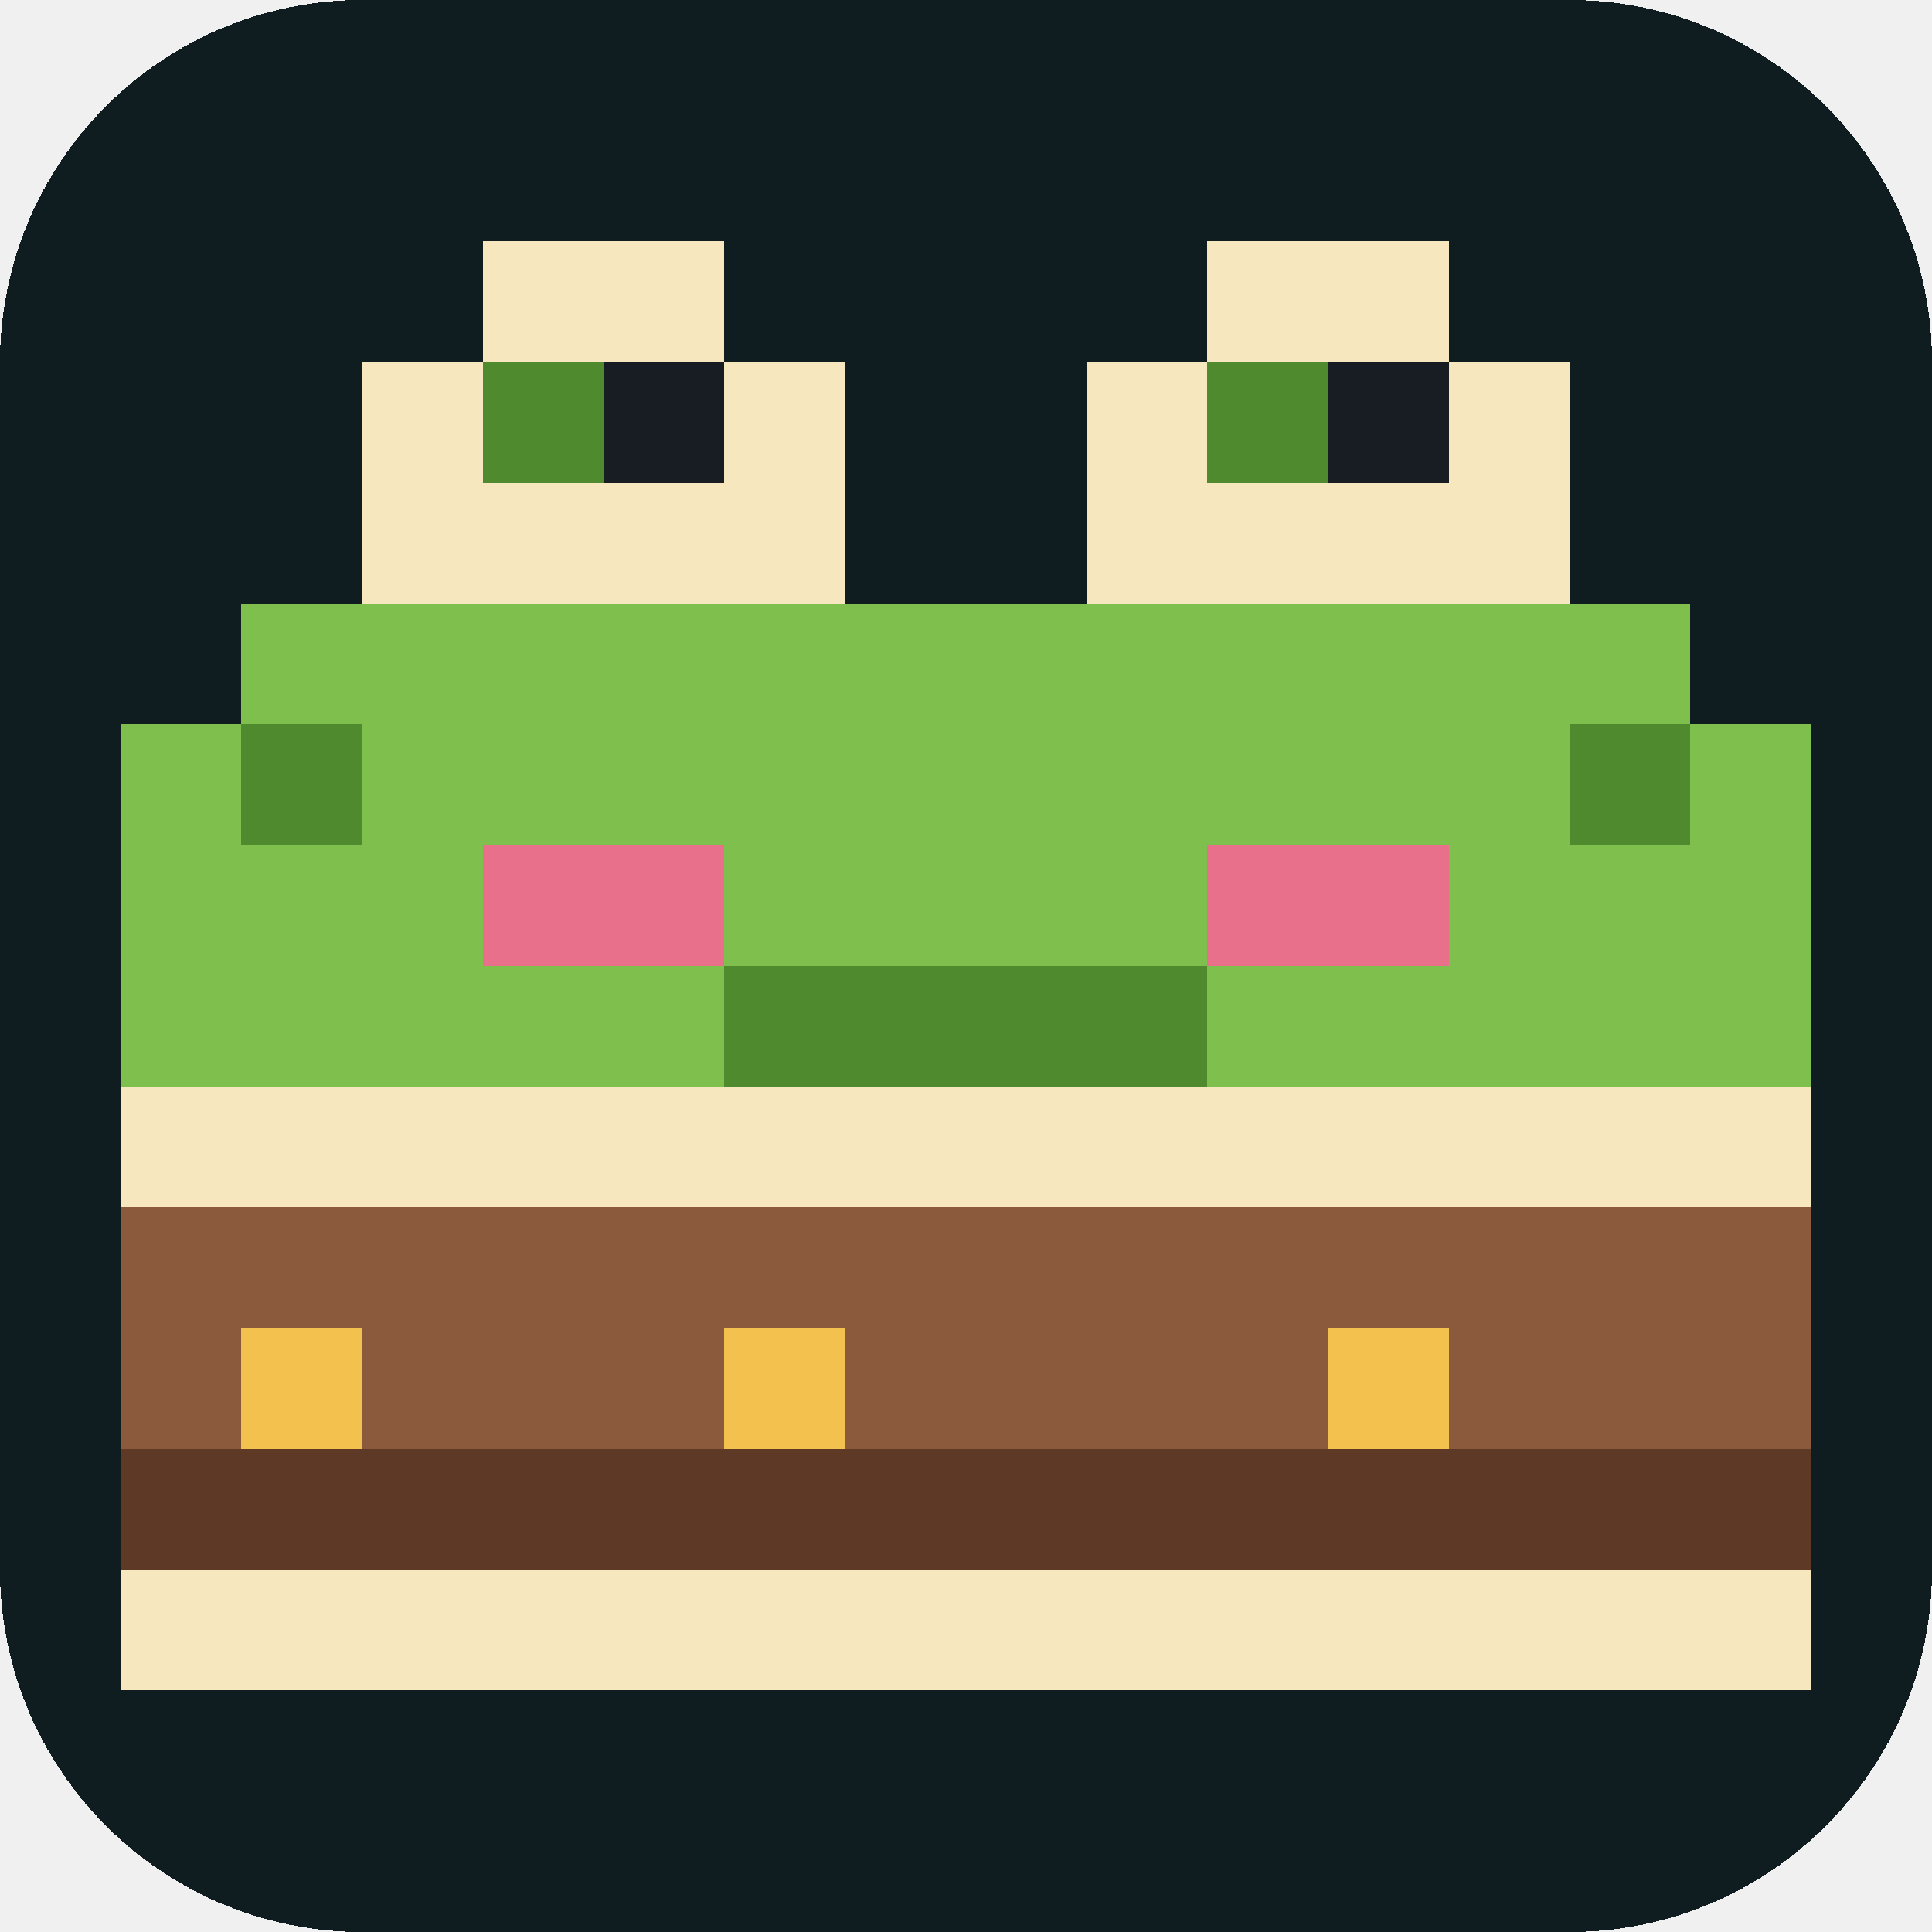
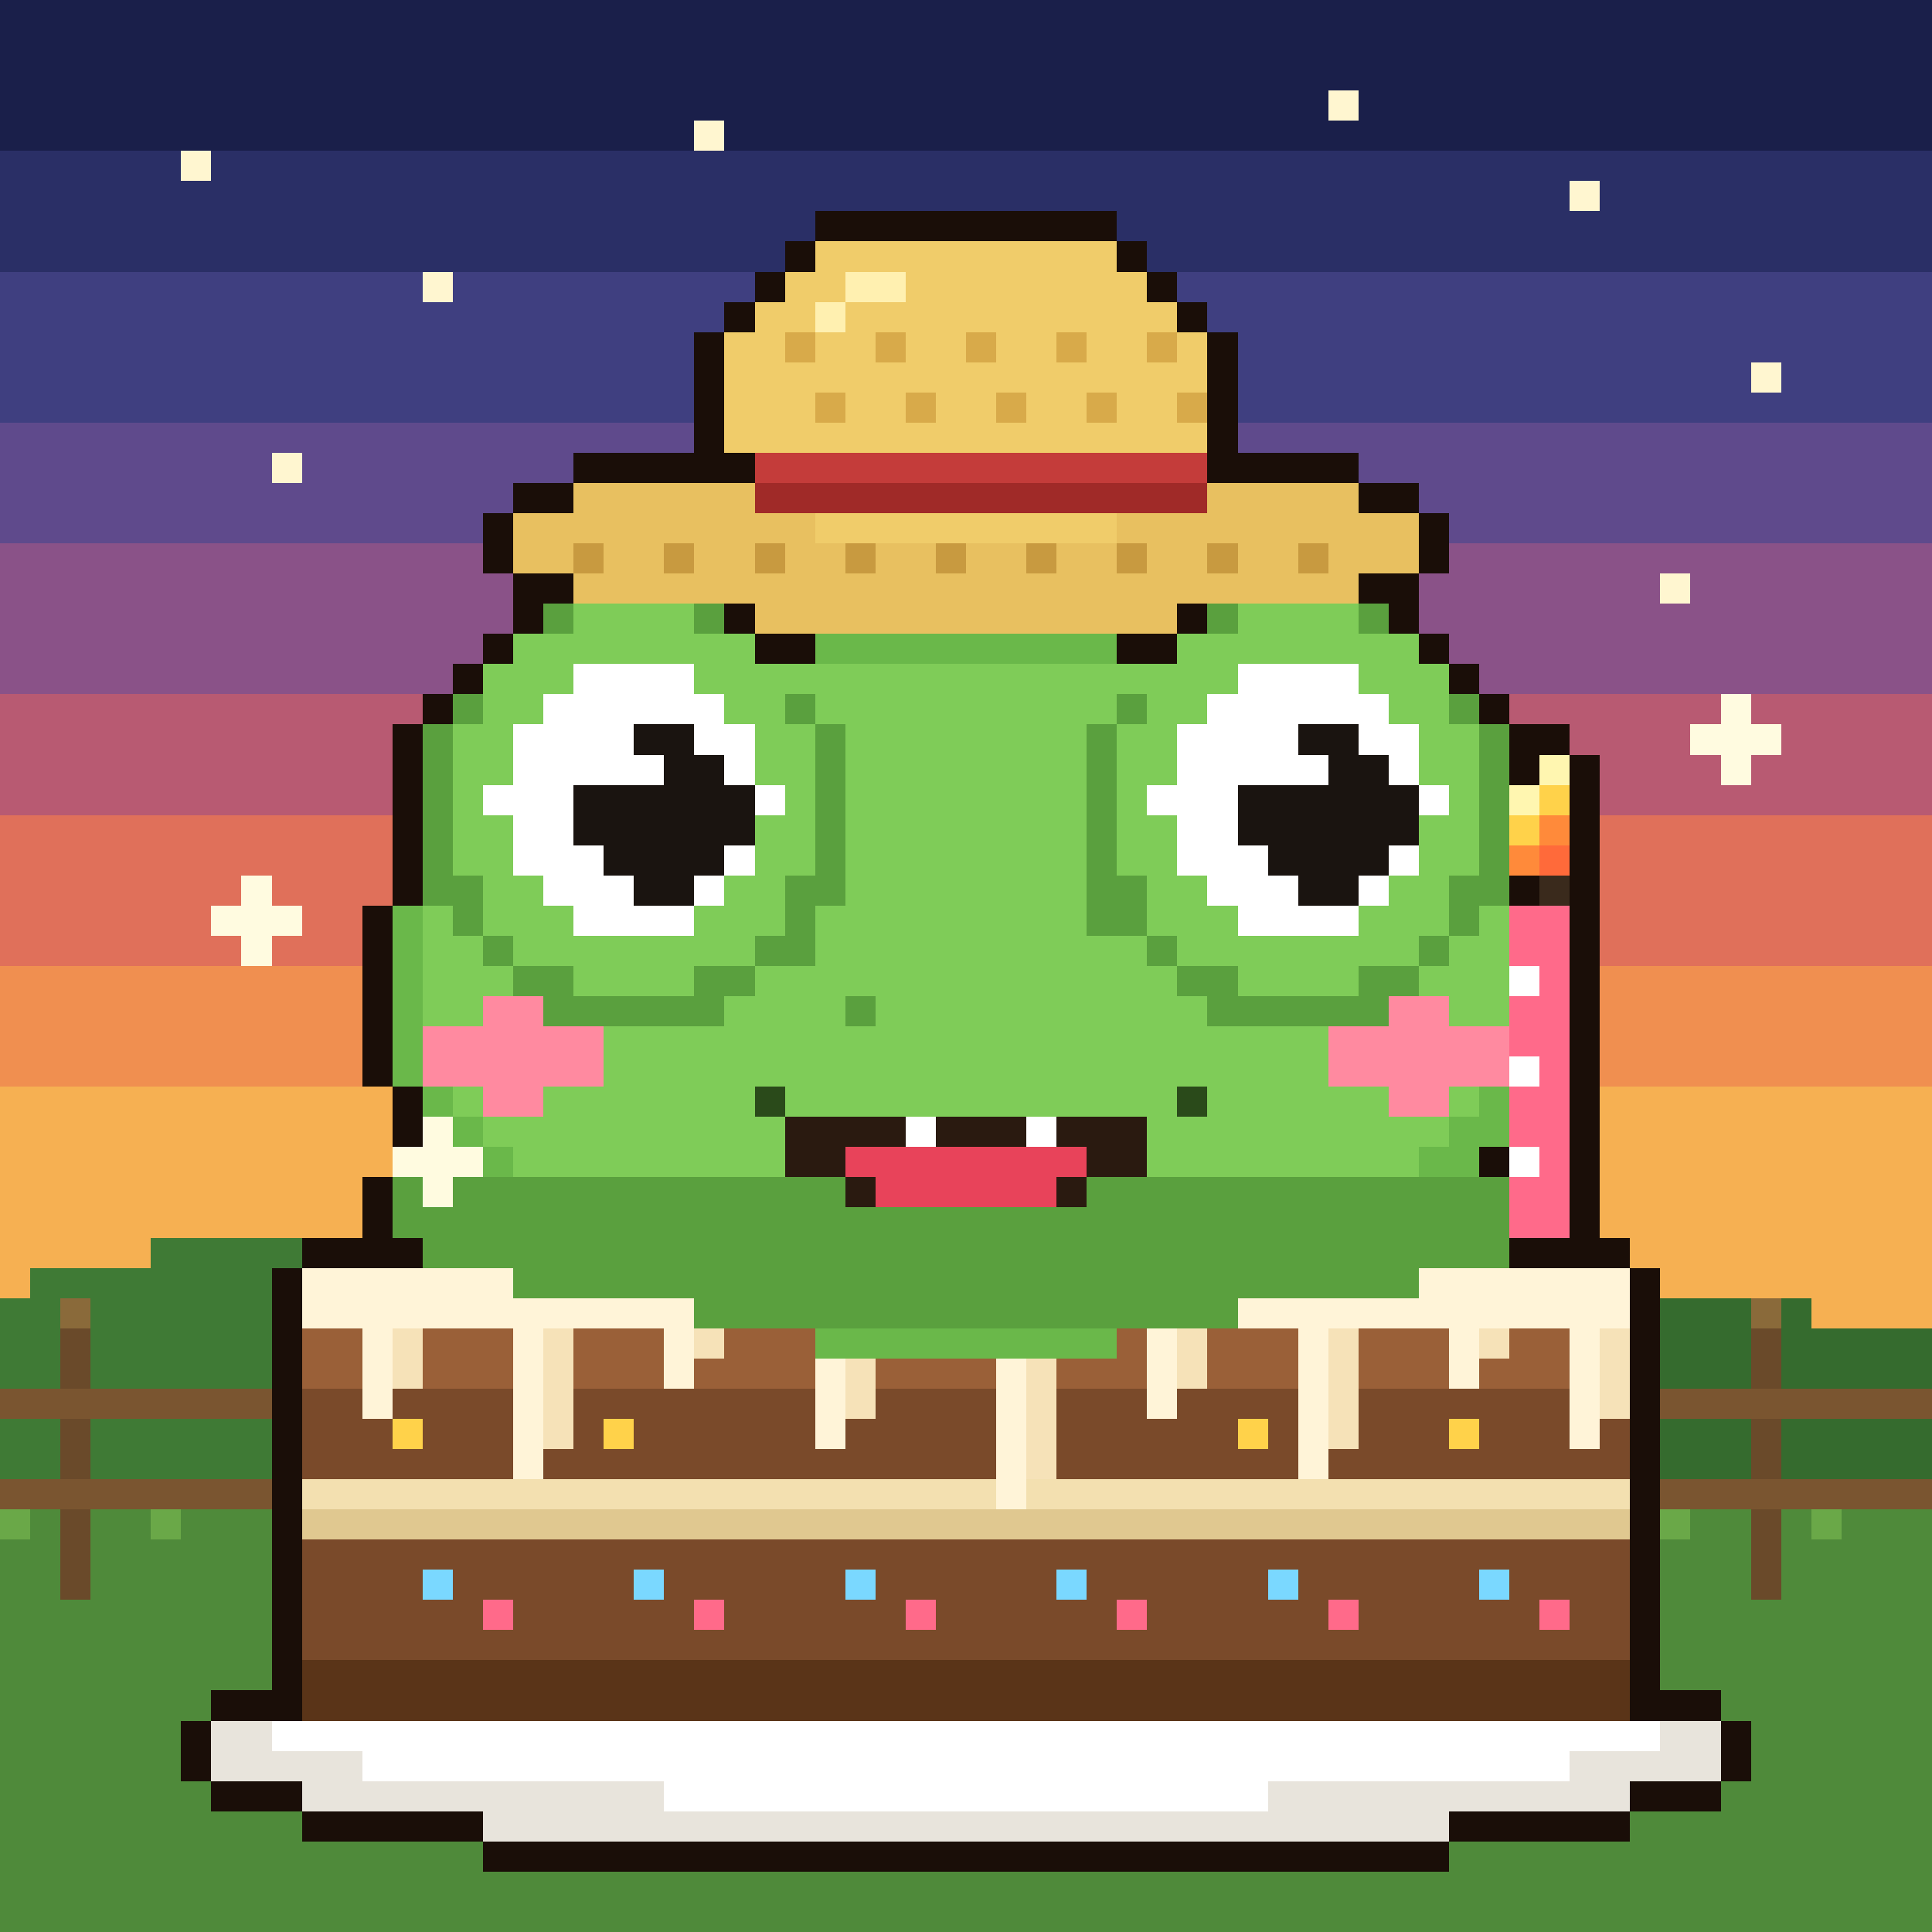
- <svg xmlns="http://www.w3.org/2000/svg" viewBox="0 0 16 16" shape-rendering="crispEdges">
-   <rect width="16" height="16" rx="3" fill="#101d20" />
-   <rect x="4" y="2" width="1" height="1" fill="#f6e7be" />
-   <rect x="5" y="2" width="1" height="1" fill="#f6e7be" />
-   <rect x="10" y="2" width="1" height="1" fill="#f6e7be" />
-   <rect x="11" y="2" width="1" height="1" fill="#f6e7be" />
-   <rect x="3" y="3" width="1" height="1" fill="#f6e7be" />
-   <rect x="4" y="3" width="1" height="1" fill="#4f8a2f" />
-   <rect x="5" y="3" width="1" height="1" fill="#171d23" />
-   <rect x="6" y="3" width="1" height="1" fill="#f6e7be" />
-   <rect x="9" y="3" width="1" height="1" fill="#f6e7be" />
-   <rect x="10" y="3" width="1" height="1" fill="#4f8a2f" />
-   <rect x="11" y="3" width="1" height="1" fill="#171d23" />
-   <rect x="12" y="3" width="1" height="1" fill="#f6e7be" />
-   <rect x="3" y="4" width="1" height="1" fill="#f6e7be" />
-   <rect x="4" y="4" width="1" height="1" fill="#f6e7be" />
-   <rect x="5" y="4" width="1" height="1" fill="#f6e7be" />
-   <rect x="6" y="4" width="1" height="1" fill="#f6e7be" />
-   <rect x="9" y="4" width="1" height="1" fill="#f6e7be" />
-   <rect x="10" y="4" width="1" height="1" fill="#f6e7be" />
-   <rect x="11" y="4" width="1" height="1" fill="#f6e7be" />
-   <rect x="12" y="4" width="1" height="1" fill="#f6e7be" />
-   <rect x="2" y="5" width="1" height="1" fill="#7fbf4d" />
-   <rect x="3" y="5" width="1" height="1" fill="#7fbf4d" />
-   <rect x="4" y="5" width="1" height="1" fill="#7fbf4d" />
-   <rect x="5" y="5" width="1" height="1" fill="#7fbf4d" />
-   <rect x="6" y="5" width="1" height="1" fill="#7fbf4d" />
-   <rect x="7" y="5" width="1" height="1" fill="#7fbf4d" />
-   <rect x="8" y="5" width="1" height="1" fill="#7fbf4d" />
-   <rect x="9" y="5" width="1" height="1" fill="#7fbf4d" />
-   <rect x="10" y="5" width="1" height="1" fill="#7fbf4d" />
-   <rect x="11" y="5" width="1" height="1" fill="#7fbf4d" />
-   <rect x="12" y="5" width="1" height="1" fill="#7fbf4d" />
-   <rect x="13" y="5" width="1" height="1" fill="#7fbf4d" />
-   <rect x="1" y="6" width="1" height="1" fill="#7fbf4d" />
-   <rect x="2" y="6" width="1" height="1" fill="#4f8a2f" />
-   <rect x="3" y="6" width="1" height="1" fill="#7fbf4d" />
-   <rect x="4" y="6" width="1" height="1" fill="#7fbf4d" />
-   <rect x="5" y="6" width="1" height="1" fill="#7fbf4d" />
-   <rect x="6" y="6" width="1" height="1" fill="#7fbf4d" />
-   <rect x="7" y="6" width="1" height="1" fill="#7fbf4d" />
-   <rect x="8" y="6" width="1" height="1" fill="#7fbf4d" />
-   <rect x="9" y="6" width="1" height="1" fill="#7fbf4d" />
-   <rect x="10" y="6" width="1" height="1" fill="#7fbf4d" />
-   <rect x="11" y="6" width="1" height="1" fill="#7fbf4d" />
-   <rect x="12" y="6" width="1" height="1" fill="#7fbf4d" />
-   <rect x="13" y="6" width="1" height="1" fill="#4f8a2f" />
-   <rect x="14" y="6" width="1" height="1" fill="#7fbf4d" />
-   <rect x="1" y="7" width="1" height="1" fill="#7fbf4d" />
-   <rect x="2" y="7" width="1" height="1" fill="#7fbf4d" />
-   <rect x="3" y="7" width="1" height="1" fill="#7fbf4d" />
-   <rect x="4" y="7" width="1" height="1" fill="#e8708a" />
-   <rect x="5" y="7" width="1" height="1" fill="#e8708a" />
-   <rect x="6" y="7" width="1" height="1" fill="#7fbf4d" />
-   <rect x="7" y="7" width="1" height="1" fill="#7fbf4d" />
-   <rect x="8" y="7" width="1" height="1" fill="#7fbf4d" />
-   <rect x="9" y="7" width="1" height="1" fill="#7fbf4d" />
-   <rect x="10" y="7" width="1" height="1" fill="#e8708a" />
-   <rect x="11" y="7" width="1" height="1" fill="#e8708a" />
-   <rect x="12" y="7" width="1" height="1" fill="#7fbf4d" />
-   <rect x="13" y="7" width="1" height="1" fill="#7fbf4d" />
-   <rect x="14" y="7" width="1" height="1" fill="#7fbf4d" />
-   <rect x="1" y="8" width="1" height="1" fill="#7fbf4d" />
-   <rect x="2" y="8" width="1" height="1" fill="#7fbf4d" />
-   <rect x="3" y="8" width="1" height="1" fill="#7fbf4d" />
-   <rect x="4" y="8" width="1" height="1" fill="#7fbf4d" />
-   <rect x="5" y="8" width="1" height="1" fill="#7fbf4d" />
-   <rect x="6" y="8" width="1" height="1" fill="#4f8a2f" />
-   <rect x="7" y="8" width="1" height="1" fill="#4f8a2f" />
-   <rect x="8" y="8" width="1" height="1" fill="#4f8a2f" />
-   <rect x="9" y="8" width="1" height="1" fill="#4f8a2f" />
-   <rect x="10" y="8" width="1" height="1" fill="#7fbf4d" />
-   <rect x="11" y="8" width="1" height="1" fill="#7fbf4d" />
-   <rect x="12" y="8" width="1" height="1" fill="#7fbf4d" />
-   <rect x="13" y="8" width="1" height="1" fill="#7fbf4d" />
-   <rect x="14" y="8" width="1" height="1" fill="#7fbf4d" />
-   <rect x="1" y="9" width="1" height="1" fill="#f6e7be" />
-   <rect x="2" y="9" width="1" height="1" fill="#f6e7be" />
-   <rect x="3" y="9" width="1" height="1" fill="#f6e7be" />
-   <rect x="4" y="9" width="1" height="1" fill="#f6e7be" />
-   <rect x="5" y="9" width="1" height="1" fill="#f6e7be" />
-   <rect x="6" y="9" width="1" height="1" fill="#f6e7be" />
-   <rect x="7" y="9" width="1" height="1" fill="#f6e7be" />
-   <rect x="8" y="9" width="1" height="1" fill="#f6e7be" />
-   <rect x="9" y="9" width="1" height="1" fill="#f6e7be" />
-   <rect x="10" y="9" width="1" height="1" fill="#f6e7be" />
-   <rect x="11" y="9" width="1" height="1" fill="#f6e7be" />
-   <rect x="12" y="9" width="1" height="1" fill="#f6e7be" />
-   <rect x="13" y="9" width="1" height="1" fill="#f6e7be" />
-   <rect x="14" y="9" width="1" height="1" fill="#f6e7be" />
-   <rect x="1" y="10" width="1" height="1" fill="#8b5a3c" />
-   <rect x="2" y="10" width="1" height="1" fill="#8b5a3c" />
-   <rect x="3" y="10" width="1" height="1" fill="#8b5a3c" />
-   <rect x="4" y="10" width="1" height="1" fill="#8b5a3c" />
-   <rect x="5" y="10" width="1" height="1" fill="#8b5a3c" />
-   <rect x="6" y="10" width="1" height="1" fill="#8b5a3c" />
-   <rect x="7" y="10" width="1" height="1" fill="#8b5a3c" />
-   <rect x="8" y="10" width="1" height="1" fill="#8b5a3c" />
-   <rect x="9" y="10" width="1" height="1" fill="#8b5a3c" />
-   <rect x="10" y="10" width="1" height="1" fill="#8b5a3c" />
-   <rect x="11" y="10" width="1" height="1" fill="#8b5a3c" />
-   <rect x="12" y="10" width="1" height="1" fill="#8b5a3c" />
-   <rect x="13" y="10" width="1" height="1" fill="#8b5a3c" />
-   <rect x="14" y="10" width="1" height="1" fill="#8b5a3c" />
-   <rect x="1" y="11" width="1" height="1" fill="#8b5a3c" />
-   <rect x="2" y="11" width="1" height="1" fill="#f2c14e" />
-   <rect x="3" y="11" width="1" height="1" fill="#8b5a3c" />
-   <rect x="4" y="11" width="1" height="1" fill="#8b5a3c" />
-   <rect x="5" y="11" width="1" height="1" fill="#8b5a3c" />
-   <rect x="6" y="11" width="1" height="1" fill="#f2c14e" />
-   <rect x="7" y="11" width="1" height="1" fill="#8b5a3c" />
-   <rect x="8" y="11" width="1" height="1" fill="#8b5a3c" />
-   <rect x="9" y="11" width="1" height="1" fill="#8b5a3c" />
-   <rect x="10" y="11" width="1" height="1" fill="#8b5a3c" />
-   <rect x="11" y="11" width="1" height="1" fill="#f2c14e" />
-   <rect x="12" y="11" width="1" height="1" fill="#8b5a3c" />
-   <rect x="13" y="11" width="1" height="1" fill="#8b5a3c" />
-   <rect x="14" y="11" width="1" height="1" fill="#8b5a3c" />
-   <rect x="1" y="12" width="1" height="1" fill="#5e3a26" />
-   <rect x="2" y="12" width="1" height="1" fill="#5e3a26" />
-   <rect x="3" y="12" width="1" height="1" fill="#5e3a26" />
-   <rect x="4" y="12" width="1" height="1" fill="#5e3a26" />
-   <rect x="5" y="12" width="1" height="1" fill="#5e3a26" />
-   <rect x="6" y="12" width="1" height="1" fill="#5e3a26" />
-   <rect x="7" y="12" width="1" height="1" fill="#5e3a26" />
-   <rect x="8" y="12" width="1" height="1" fill="#5e3a26" />
-   <rect x="9" y="12" width="1" height="1" fill="#5e3a26" />
-   <rect x="10" y="12" width="1" height="1" fill="#5e3a26" />
-   <rect x="11" y="12" width="1" height="1" fill="#5e3a26" />
-   <rect x="12" y="12" width="1" height="1" fill="#5e3a26" />
-   <rect x="13" y="12" width="1" height="1" fill="#5e3a26" />
-   <rect x="14" y="12" width="1" height="1" fill="#5e3a26" />
-   <rect x="1" y="13" width="1" height="1" fill="#f6e7be" />
-   <rect x="2" y="13" width="1" height="1" fill="#f6e7be" />
-   <rect x="3" y="13" width="1" height="1" fill="#f6e7be" />
-   <rect x="4" y="13" width="1" height="1" fill="#f6e7be" />
-   <rect x="5" y="13" width="1" height="1" fill="#f6e7be" />
-   <rect x="6" y="13" width="1" height="1" fill="#f6e7be" />
-   <rect x="7" y="13" width="1" height="1" fill="#f6e7be" />
-   <rect x="8" y="13" width="1" height="1" fill="#f6e7be" />
-   <rect x="9" y="13" width="1" height="1" fill="#f6e7be" />
-   <rect x="10" y="13" width="1" height="1" fill="#f6e7be" />
-   <rect x="11" y="13" width="1" height="1" fill="#f6e7be" />
-   <rect x="12" y="13" width="1" height="1" fill="#f6e7be" />
-   <rect x="13" y="13" width="1" height="1" fill="#f6e7be" />
-   <rect x="14" y="13" width="1" height="1" fill="#f6e7be" />
+ <svg xmlns="http://www.w3.org/2000/svg" viewBox="0 0 64 64" shape-rendering="crispEdges">
+   <path fill="#1a1f4a" d="M0 0h64v1h-64zM0 1h64v1h-64zM0 2h64v1h-64zM0 3h44v1h-44zM45 3h19v1h-19zM0 4h23v1h-23zM24 4h40v1h-40z" />
+   <path fill="#fff6d0" d="M44 3h1v1h-1zM23 4h1v1h-1zM6 5h1v1h-1zM52 6h1v1h-1zM14 9h1v1h-1zM58 12h1v1h-1zM9 15h1v1h-1zM55 19h1v1h-1z" />
+   <path fill="#2a2f66" d="M0 5h6v1h-6zM7 5h57v1h-57zM0 6h52v1h-52zM53 6h11v1h-11zM0 7h27v1h-27zM37 7h27v1h-27zM0 8h26v1h-26zM38 8h26v1h-26z" />
+   <path fill="#1a0e08" d="M27 7h10v1h-10zM26 8h1v1h-1zM37 8h1v1h-1zM25 9h1v1h-1zM38 9h1v1h-1zM24 10h1v1h-1zM39 10h1v1h-1zM23 11h1v1h-1zM40 11h1v1h-1zM23 12h1v1h-1zM40 12h1v1h-1zM23 13h1v1h-1zM40 13h1v1h-1zM23 14h1v1h-1zM40 14h1v1h-1zM19 15h6v1h-6zM40 15h5v1h-5zM17 16h2v1h-2zM45 16h2v1h-2zM16 17h1v1h-1zM47 17h1v1h-1zM16 18h1v1h-1zM47 18h1v1h-1zM17 19h2v1h-2zM45 19h2v1h-2zM17 20h1v1h-1zM24 20h1v1h-1zM39 20h1v1h-1zM46 20h1v1h-1zM16 21h1v1h-1zM25 21h2v1h-2zM37 21h2v1h-2zM47 21h1v1h-1zM15 22h1v1h-1zM48 22h1v1h-1zM14 23h1v1h-1zM49 23h1v1h-1zM13 24h1v1h-1zM50 24h2v1h-2zM13 25h1v1h-1zM50 25h1v1h-1zM52 25h1v1h-1zM13 26h1v1h-1zM52 26h1v1h-1zM13 27h1v1h-1zM52 27h1v1h-1zM13 28h1v1h-1zM52 28h1v1h-1zM13 29h1v1h-1zM50 29h1v1h-1zM52 29h1v1h-1zM12 30h1v1h-1zM52 30h1v1h-1zM12 31h1v1h-1zM52 31h1v1h-1zM12 32h1v1h-1zM52 32h1v1h-1zM12 33h1v1h-1zM52 33h1v1h-1zM12 34h1v1h-1zM52 34h1v1h-1zM12 35h1v1h-1zM52 35h1v1h-1zM13 36h1v1h-1zM52 36h1v1h-1zM13 37h1v1h-1zM52 37h1v1h-1zM49 38h1v1h-1zM52 38h1v1h-1zM12 39h1v1h-1zM52 39h1v1h-1zM12 40h1v1h-1zM52 40h1v1h-1zM10 41h4v1h-4zM50 41h4v1h-4zM9 42h1v1h-1zM54 42h1v1h-1zM9 43h1v1h-1zM54 43h1v1h-1zM9 44h1v1h-1zM54 44h1v1h-1zM9 45h1v1h-1zM54 45h1v1h-1zM9 46h1v1h-1zM54 46h1v1h-1zM9 47h1v1h-1zM54 47h1v1h-1zM9 48h1v1h-1zM54 48h1v1h-1zM9 49h1v1h-1zM54 49h1v1h-1zM9 50h1v1h-1zM54 50h1v1h-1zM9 51h1v1h-1zM54 51h1v1h-1zM9 52h1v1h-1zM54 52h1v1h-1zM9 53h1v1h-1zM54 53h1v1h-1zM9 54h1v1h-1zM54 54h1v1h-1zM9 55h1v1h-1zM54 55h1v1h-1zM7 56h3v1h-3zM54 56h3v1h-3zM6 57h1v1h-1zM57 57h1v1h-1zM6 58h1v1h-1zM57 58h1v1h-1zM7 59h3v1h-3zM54 59h3v1h-3zM10 60h6v1h-6zM48 60h6v1h-6zM16 61h32v1h-32z" />
+   <path fill="#f0cc6a" d="M27 8h10v1h-10zM26 9h2v1h-2zM30 9h8v1h-8zM25 10h2v1h-2zM28 10h11v1h-11zM24 11h2v1h-2zM27 11h2v1h-2zM30 11h2v1h-2zM33 11h2v1h-2zM36 11h2v1h-2zM39 11h1v1h-1zM24 12h16v1h-16zM24 13h3v1h-3zM28 13h2v1h-2zM31 13h2v1h-2zM34 13h2v1h-2zM37 13h2v1h-2zM24 14h16v1h-16zM27 17h10v1h-10z" />
+   <path fill="#3f3f80" d="M0 9h14v1h-14zM15 9h10v1h-10zM39 9h25v1h-25zM0 10h24v1h-24zM40 10h24v1h-24zM0 11h23v1h-23zM41 11h23v1h-23zM0 12h23v1h-23zM41 12h17v1h-17zM59 12h5v1h-5zM0 13h23v1h-23zM41 13h23v1h-23z" />
+   <path fill="#fff0b0" d="M28 9h2v1h-2zM27 10h1v1h-1z" />
+   <path fill="#d8aa4a" d="M26 11h1v1h-1zM29 11h1v1h-1zM32 11h1v1h-1zM35 11h1v1h-1zM38 11h1v1h-1zM27 13h1v1h-1zM30 13h1v1h-1zM33 13h1v1h-1zM36 13h1v1h-1zM39 13h1v1h-1z" />
+   <path fill="#5f4a8c" d="M0 14h23v1h-23zM41 14h23v1h-23zM0 15h9v1h-9zM10 15h9v1h-9zM45 15h19v1h-19zM0 16h17v1h-17zM47 16h17v1h-17zM0 17h16v1h-16zM48 17h16v1h-16z" />
+   <path fill="#c43c3a" d="M25 15h15v1h-15z" />
+   <path fill="#e8c060" d="M19 16h6v1h-6zM40 16h5v1h-5zM17 17h10v1h-10zM37 17h10v1h-10zM17 18h2v1h-2zM20 18h2v1h-2zM23 18h2v1h-2zM26 18h2v1h-2zM29 18h2v1h-2zM32 18h2v1h-2zM35 18h2v1h-2zM38 18h2v1h-2zM41 18h2v1h-2zM44 18h3v1h-3zM19 19h26v1h-26zM25 20h14v1h-14z" />
+   <path fill="#a02a28" d="M25 16h15v1h-15z" />
+   <path fill="#8a5288" d="M0 18h16v1h-16zM48 18h16v1h-16zM0 19h17v1h-17zM47 19h8v1h-8zM56 19h8v1h-8zM0 20h17v1h-17zM47 20h17v1h-17zM0 21h16v1h-16zM48 21h16v1h-16zM0 22h15v1h-15zM49 22h15v1h-15z" />
+   <path fill="#c89a40" d="M19 18h1v1h-1zM22 18h1v1h-1zM25 18h1v1h-1zM28 18h1v1h-1zM31 18h1v1h-1zM34 18h1v1h-1zM37 18h1v1h-1zM40 18h1v1h-1zM43 18h1v1h-1z" />
+   <path fill="#5aa03e" d="M18 20h1v1h-1zM23 20h1v1h-1zM40 20h1v1h-1zM45 20h1v1h-1zM15 23h1v1h-1zM26 23h1v1h-1zM37 23h1v1h-1zM48 23h1v1h-1zM14 24h1v1h-1zM27 24h1v1h-1zM36 24h1v1h-1zM49 24h1v1h-1zM14 25h1v1h-1zM27 25h1v1h-1zM36 25h1v1h-1zM49 25h1v1h-1zM14 26h1v1h-1zM27 26h1v1h-1zM36 26h1v1h-1zM49 26h1v1h-1zM14 27h1v1h-1zM27 27h1v1h-1zM36 27h1v1h-1zM49 27h1v1h-1zM14 28h1v1h-1zM27 28h1v1h-1zM36 28h1v1h-1zM49 28h1v1h-1zM14 29h2v1h-2zM26 29h2v1h-2zM36 29h2v1h-2zM48 29h2v1h-2zM15 30h1v1h-1zM26 30h1v1h-1zM36 30h2v1h-2zM48 30h1v1h-1zM16 31h1v1h-1zM25 31h2v1h-2zM38 31h1v1h-1zM47 31h1v1h-1zM17 32h2v1h-2zM23 32h2v1h-2zM39 32h2v1h-2zM45 32h2v1h-2zM18 33h6v1h-6zM28 33h1v1h-1zM40 33h6v1h-6zM13 39h1v1h-1zM15 39h13v1h-13zM36 39h14v1h-14zM13 40h37v1h-37zM14 41h36v1h-36zM17 42h30v1h-30zM23 43h18v1h-18z" />
+   <path fill="#7fcc58" d="M19 20h4v1h-4zM41 20h4v1h-4zM17 21h8v1h-8zM39 21h8v1h-8zM16 22h3v1h-3zM23 22h18v1h-18zM45 22h3v1h-3zM16 23h2v1h-2zM24 23h2v1h-2zM27 23h10v1h-10zM38 23h2v1h-2zM46 23h2v1h-2zM15 24h2v1h-2zM25 24h2v1h-2zM28 24h8v1h-8zM37 24h2v1h-2zM47 24h2v1h-2zM15 25h2v1h-2zM25 25h2v1h-2zM28 25h8v1h-8zM37 25h2v1h-2zM47 25h2v1h-2zM15 26h1v1h-1zM26 26h1v1h-1zM28 26h8v1h-8zM37 26h1v1h-1zM48 26h1v1h-1zM15 27h2v1h-2zM25 27h2v1h-2zM28 27h8v1h-8zM37 27h2v1h-2zM47 27h2v1h-2zM15 28h2v1h-2zM25 28h2v1h-2zM28 28h8v1h-8zM37 28h2v1h-2zM47 28h2v1h-2zM16 29h2v1h-2zM24 29h2v1h-2zM28 29h8v1h-8zM38 29h2v1h-2zM46 29h2v1h-2zM14 30h1v1h-1zM16 30h3v1h-3zM23 30h3v1h-3zM27 30h9v1h-9zM38 30h3v1h-3zM45 30h3v1h-3zM49 30h1v1h-1zM14 31h2v1h-2zM17 31h8v1h-8zM27 31h11v1h-11zM39 31h8v1h-8zM48 31h2v1h-2zM14 32h3v1h-3zM19 32h4v1h-4zM25 32h14v1h-14zM41 32h4v1h-4zM47 32h3v1h-3zM14 33h2v1h-2zM24 33h4v1h-4zM29 33h11v1h-11zM48 33h2v1h-2zM20 34h24v1h-24zM20 35h24v1h-24zM15 36h1v1h-1zM18 36h7v1h-7zM26 36h13v1h-13zM40 36h6v1h-6zM48 36h1v1h-1zM16 37h10v1h-10zM38 37h10v1h-10zM17 38h9v1h-9zM38 38h9v1h-9z" />
+   <path fill="#6ab84a" d="M27 21h10v1h-10zM13 30h1v1h-1zM13 31h1v1h-1zM13 32h1v1h-1zM13 33h1v1h-1zM13 34h1v1h-1zM13 35h1v1h-1zM14 36h1v1h-1zM49 36h1v1h-1zM15 37h1v1h-1zM48 37h2v1h-2zM16 38h1v1h-1zM47 38h2v1h-2zM27 44h10v1h-10z" />
+   <path fill="#ffffff" d="M19 22h4v1h-4zM41 22h4v1h-4zM18 23h6v1h-6zM40 23h6v1h-6zM17 24h4v1h-4zM23 24h2v1h-2zM39 24h4v1h-4zM45 24h2v1h-2zM17 25h5v1h-5zM24 25h1v1h-1zM39 25h5v1h-5zM46 25h1v1h-1zM16 26h3v1h-3zM25 26h1v1h-1zM38 26h3v1h-3zM47 26h1v1h-1zM17 27h2v1h-2zM39 27h2v1h-2zM17 28h3v1h-3zM24 28h1v1h-1zM39 28h3v1h-3zM46 28h1v1h-1zM18 29h3v1h-3zM23 29h1v1h-1zM40 29h3v1h-3zM45 29h1v1h-1zM19 30h4v1h-4zM41 30h4v1h-4zM50 32h1v1h-1zM50 35h1v1h-1zM30 37h1v1h-1zM34 37h1v1h-1zM50 38h1v1h-1zM9 57h46v1h-46zM12 58h40v1h-40zM22 59h20v1h-20z" />
+   <path fill="#b85a72" d="M0 23h14v1h-14zM50 23h7v1h-7zM58 23h6v1h-6zM0 24h13v1h-13zM52 24h4v1h-4zM59 24h5v1h-5zM0 25h13v1h-13zM53 25h4v1h-4zM58 25h6v1h-6zM0 26h13v1h-13zM53 26h11v1h-11z" />
+   <path fill="#fffbe0" d="M57 23h1v1h-1zM56 24h3v1h-3zM57 25h1v1h-1zM8 29h1v1h-1zM7 30h3v1h-3zM8 31h1v1h-1zM14 37h1v1h-1zM13 38h3v1h-3zM14 39h1v1h-1z" />
+   <path fill="#1a1410" d="M21 24h2v1h-2zM43 24h2v1h-2zM22 25h2v1h-2zM44 25h2v1h-2zM19 26h6v1h-6zM41 26h6v1h-6zM19 27h6v1h-6zM41 27h6v1h-6zM20 28h4v1h-4zM42 28h4v1h-4zM21 29h2v1h-2zM43 29h2v1h-2z" />
+   <path fill="#fff6b0" d="M51 25h1v1h-1zM50 26h1v1h-1z" />
+   <path fill="#ffd24a" d="M51 26h1v1h-1zM50 27h1v1h-1zM13 47h1v1h-1zM20 47h1v1h-1zM41 47h1v1h-1zM48 47h1v1h-1z" />
+   <path fill="#e0705a" d="M0 27h13v1h-13zM53 27h11v1h-11zM0 28h13v1h-13zM53 28h11v1h-11zM0 29h8v1h-8zM9 29h4v1h-4zM53 29h11v1h-11zM0 30h7v1h-7zM10 30h2v1h-2zM53 30h11v1h-11zM0 31h8v1h-8zM9 31h3v1h-3zM53 31h11v1h-11z" />
+   <path fill="#ff8a3a" d="M51 27h1v1h-1zM50 28h1v1h-1z" />
+   <path fill="#ff6a3a" d="M51 28h1v1h-1z" />
+   <path fill="#3a2a1c" d="M51 29h1v1h-1z" />
+   <path fill="#ff6a8a" d="M50 30h2v1h-2zM50 31h2v1h-2zM51 32h1v1h-1zM50 33h2v1h-2zM50 34h2v1h-2zM51 35h1v1h-1zM50 36h2v1h-2zM50 37h2v1h-2zM51 38h1v1h-1zM50 39h2v1h-2zM50 40h2v1h-2zM16 53h1v1h-1zM23 53h1v1h-1zM30 53h1v1h-1zM37 53h1v1h-1zM44 53h1v1h-1zM51 53h1v1h-1z" />
+   <path fill="#f08f50" d="M0 32h12v1h-12zM53 32h11v1h-11zM0 33h12v1h-12zM53 33h11v1h-11zM0 34h12v1h-12zM53 34h11v1h-11zM0 35h12v1h-12zM53 35h11v1h-11z" />
+   <path fill="#ff8aa0" d="M16 33h2v1h-2zM46 33h2v1h-2zM14 34h6v1h-6zM44 34h6v1h-6zM14 35h6v1h-6zM44 35h6v1h-6zM16 36h2v1h-2zM46 36h2v1h-2z" />
+   <path fill="#f6b052" d="M0 36h13v1h-13zM53 36h11v1h-11zM0 37h13v1h-13zM53 37h11v1h-11zM0 38h13v1h-13zM53 38h11v1h-11zM0 39h12v1h-12zM53 39h11v1h-11zM0 40h12v1h-12zM53 40h11v1h-11zM0 41h5v1h-5zM54 41h10v1h-10zM0 42h1v1h-1zM55 42h9v1h-9zM60 43h4v1h-4z" />
+   <path fill="#2a4a1a" d="M25 36h1v1h-1zM39 36h1v1h-1z" />
+   <path fill="#2a1a10" d="M26 37h4v1h-4zM31 37h3v1h-3zM35 37h3v1h-3zM26 38h2v1h-2zM36 38h2v1h-2zM28 39h1v1h-1zM35 39h1v1h-1z" />
+   <path fill="#e8435a" d="M28 38h8v1h-8zM29 39h6v1h-6z" />
+   <path fill="#3f7a35" d="M5 41h5v1h-5zM1 42h8v1h-8zM0 43h2v1h-2zM3 43h6v1h-6zM0 44h2v1h-2zM3 44h6v1h-6zM0 45h2v1h-2zM3 45h6v1h-6zM0 47h2v1h-2zM3 47h6v1h-6zM0 48h2v1h-2zM3 48h6v1h-6z" />
+   <path fill="#fff4d8" d="M10 42h7v1h-7zM47 42h7v1h-7zM10 43h13v1h-13zM41 43h13v1h-13zM12 44h1v1h-1zM17 44h1v1h-1zM22 44h1v1h-1zM38 44h1v1h-1zM43 44h1v1h-1zM48 44h1v1h-1zM52 44h1v1h-1zM12 45h1v1h-1zM17 45h1v1h-1zM22 45h1v1h-1zM27 45h1v1h-1zM33 45h1v1h-1zM38 45h1v1h-1zM43 45h1v1h-1zM48 45h1v1h-1zM52 45h1v1h-1zM12 46h1v1h-1zM17 46h1v1h-1zM27 46h1v1h-1zM33 46h1v1h-1zM38 46h1v1h-1zM43 46h1v1h-1zM52 46h1v1h-1zM17 47h1v1h-1zM27 47h1v1h-1zM33 47h1v1h-1zM43 47h1v1h-1zM52 47h1v1h-1zM17 48h1v1h-1zM33 48h1v1h-1zM43 48h1v1h-1zM33 49h1v1h-1z" />
+   <path fill="#8a6a3a" d="M2 43h1v1h-1zM58 43h1v1h-1z" />
+   <path fill="#356b2e" d="M55 43h3v1h-3zM59 43h1v1h-1zM55 44h3v1h-3zM59 44h5v1h-5zM55 45h3v1h-3zM59 45h5v1h-5zM55 47h3v1h-3zM59 47h5v1h-5zM55 48h3v1h-3zM59 48h5v1h-5z" />
+   <path fill="#6a4a2a" d="M2 44h1v1h-1zM58 44h1v1h-1zM2 45h1v1h-1zM58 45h1v1h-1zM2 47h1v1h-1zM58 47h1v1h-1zM2 48h1v1h-1zM58 48h1v1h-1zM2 50h1v1h-1zM58 50h1v1h-1zM2 51h1v1h-1zM58 51h1v1h-1zM2 52h1v1h-1zM58 52h1v1h-1z" />
+   <path fill="#9a6038" d="M10 44h2v1h-2zM14 44h3v1h-3zM19 44h3v1h-3zM24 44h3v1h-3zM37 44h1v1h-1zM40 44h3v1h-3zM45 44h3v1h-3zM50 44h2v1h-2zM10 45h2v1h-2zM14 45h3v1h-3zM19 45h3v1h-3zM23 45h4v1h-4zM29 45h4v1h-4zM35 45h3v1h-3zM40 45h3v1h-3zM45 45h3v1h-3zM49 45h3v1h-3z" />
+   <path fill="#f6e2b8" d="M13 44h1v1h-1zM18 44h1v1h-1zM23 44h1v1h-1zM39 44h1v1h-1zM44 44h1v1h-1zM49 44h1v1h-1zM53 44h1v1h-1zM13 45h1v1h-1zM18 45h1v1h-1zM28 45h1v1h-1zM34 45h1v1h-1zM39 45h1v1h-1zM44 45h1v1h-1zM53 45h1v1h-1zM18 46h1v1h-1zM28 46h1v1h-1zM34 46h1v1h-1zM44 46h1v1h-1zM53 46h1v1h-1zM18 47h1v1h-1zM34 47h1v1h-1zM44 47h1v1h-1zM34 48h1v1h-1z" />
+   <path fill="#7a5530" d="M0 46h9v1h-9zM55 46h9v1h-9zM0 49h9v1h-9zM55 49h9v1h-9z" />
+   <path fill="#7a4a2a" d="M10 46h2v1h-2zM13 46h4v1h-4zM19 46h8v1h-8zM29 46h4v1h-4zM35 46h3v1h-3zM39 46h4v1h-4zM45 46h7v1h-7zM10 47h3v1h-3zM14 47h3v1h-3zM19 47h1v1h-1zM21 47h6v1h-6zM28 47h5v1h-5zM35 47h6v1h-6zM42 47h1v1h-1zM45 47h3v1h-3zM49 47h3v1h-3zM53 47h1v1h-1zM10 48h7v1h-7zM18 48h15v1h-15zM35 48h8v1h-8zM44 48h10v1h-10zM10 51h44v1h-44zM10 52h4v1h-4zM15 52h6v1h-6zM22 52h6v1h-6zM29 52h6v1h-6zM36 52h6v1h-6zM43 52h6v1h-6zM50 52h4v1h-4zM10 53h6v1h-6zM17 53h6v1h-6zM24 53h6v1h-6zM31 53h6v1h-6zM38 53h6v1h-6zM45 53h6v1h-6zM52 53h2v1h-2zM10 54h44v1h-44z" />
+   <path fill="#f3e0b0" d="M10 49h23v1h-23zM34 49h20v1h-20z" />
+   <path fill="#6aa848" d="M0 50h1v1h-1zM5 50h1v1h-1zM55 50h1v1h-1zM60 50h1v1h-1z" />
+   <path fill="#4f8a3a" d="M1 50h1v1h-1zM3 50h2v1h-2zM6 50h3v1h-3zM56 50h2v1h-2zM59 50h1v1h-1zM61 50h3v1h-3zM0 51h2v1h-2zM3 51h6v1h-6zM55 51h3v1h-3zM59 51h5v1h-5zM0 52h2v1h-2zM3 52h6v1h-6zM55 52h3v1h-3zM59 52h5v1h-5zM0 53h9v1h-9zM55 53h9v1h-9zM0 54h9v1h-9zM55 54h9v1h-9zM0 55h9v1h-9zM55 55h9v1h-9zM0 56h7v1h-7zM57 56h7v1h-7zM0 57h6v1h-6zM58 57h6v1h-6zM0 58h6v1h-6zM58 58h6v1h-6zM0 59h7v1h-7zM57 59h7v1h-7zM0 60h10v1h-10zM54 60h10v1h-10zM0 61h16v1h-16zM48 61h16v1h-16zM0 62h64v1h-64zM0 63h64v1h-64z" />
+   <path fill="#e0c890" d="M10 50h44v1h-44z" />
+   <path fill="#7ad8ff" d="M14 52h1v1h-1zM21 52h1v1h-1zM28 52h1v1h-1zM35 52h1v1h-1zM42 52h1v1h-1zM49 52h1v1h-1z" />
+   <path fill="#5a3418" d="M10 55h44v1h-44zM10 56h44v1h-44z" />
+   <path fill="#e8e4dc" d="M7 57h2v1h-2zM55 57h2v1h-2zM7 58h5v1h-5zM52 58h5v1h-5zM10 59h12v1h-12zM42 59h12v1h-12zM16 60h32v1h-32z" />
</svg>
